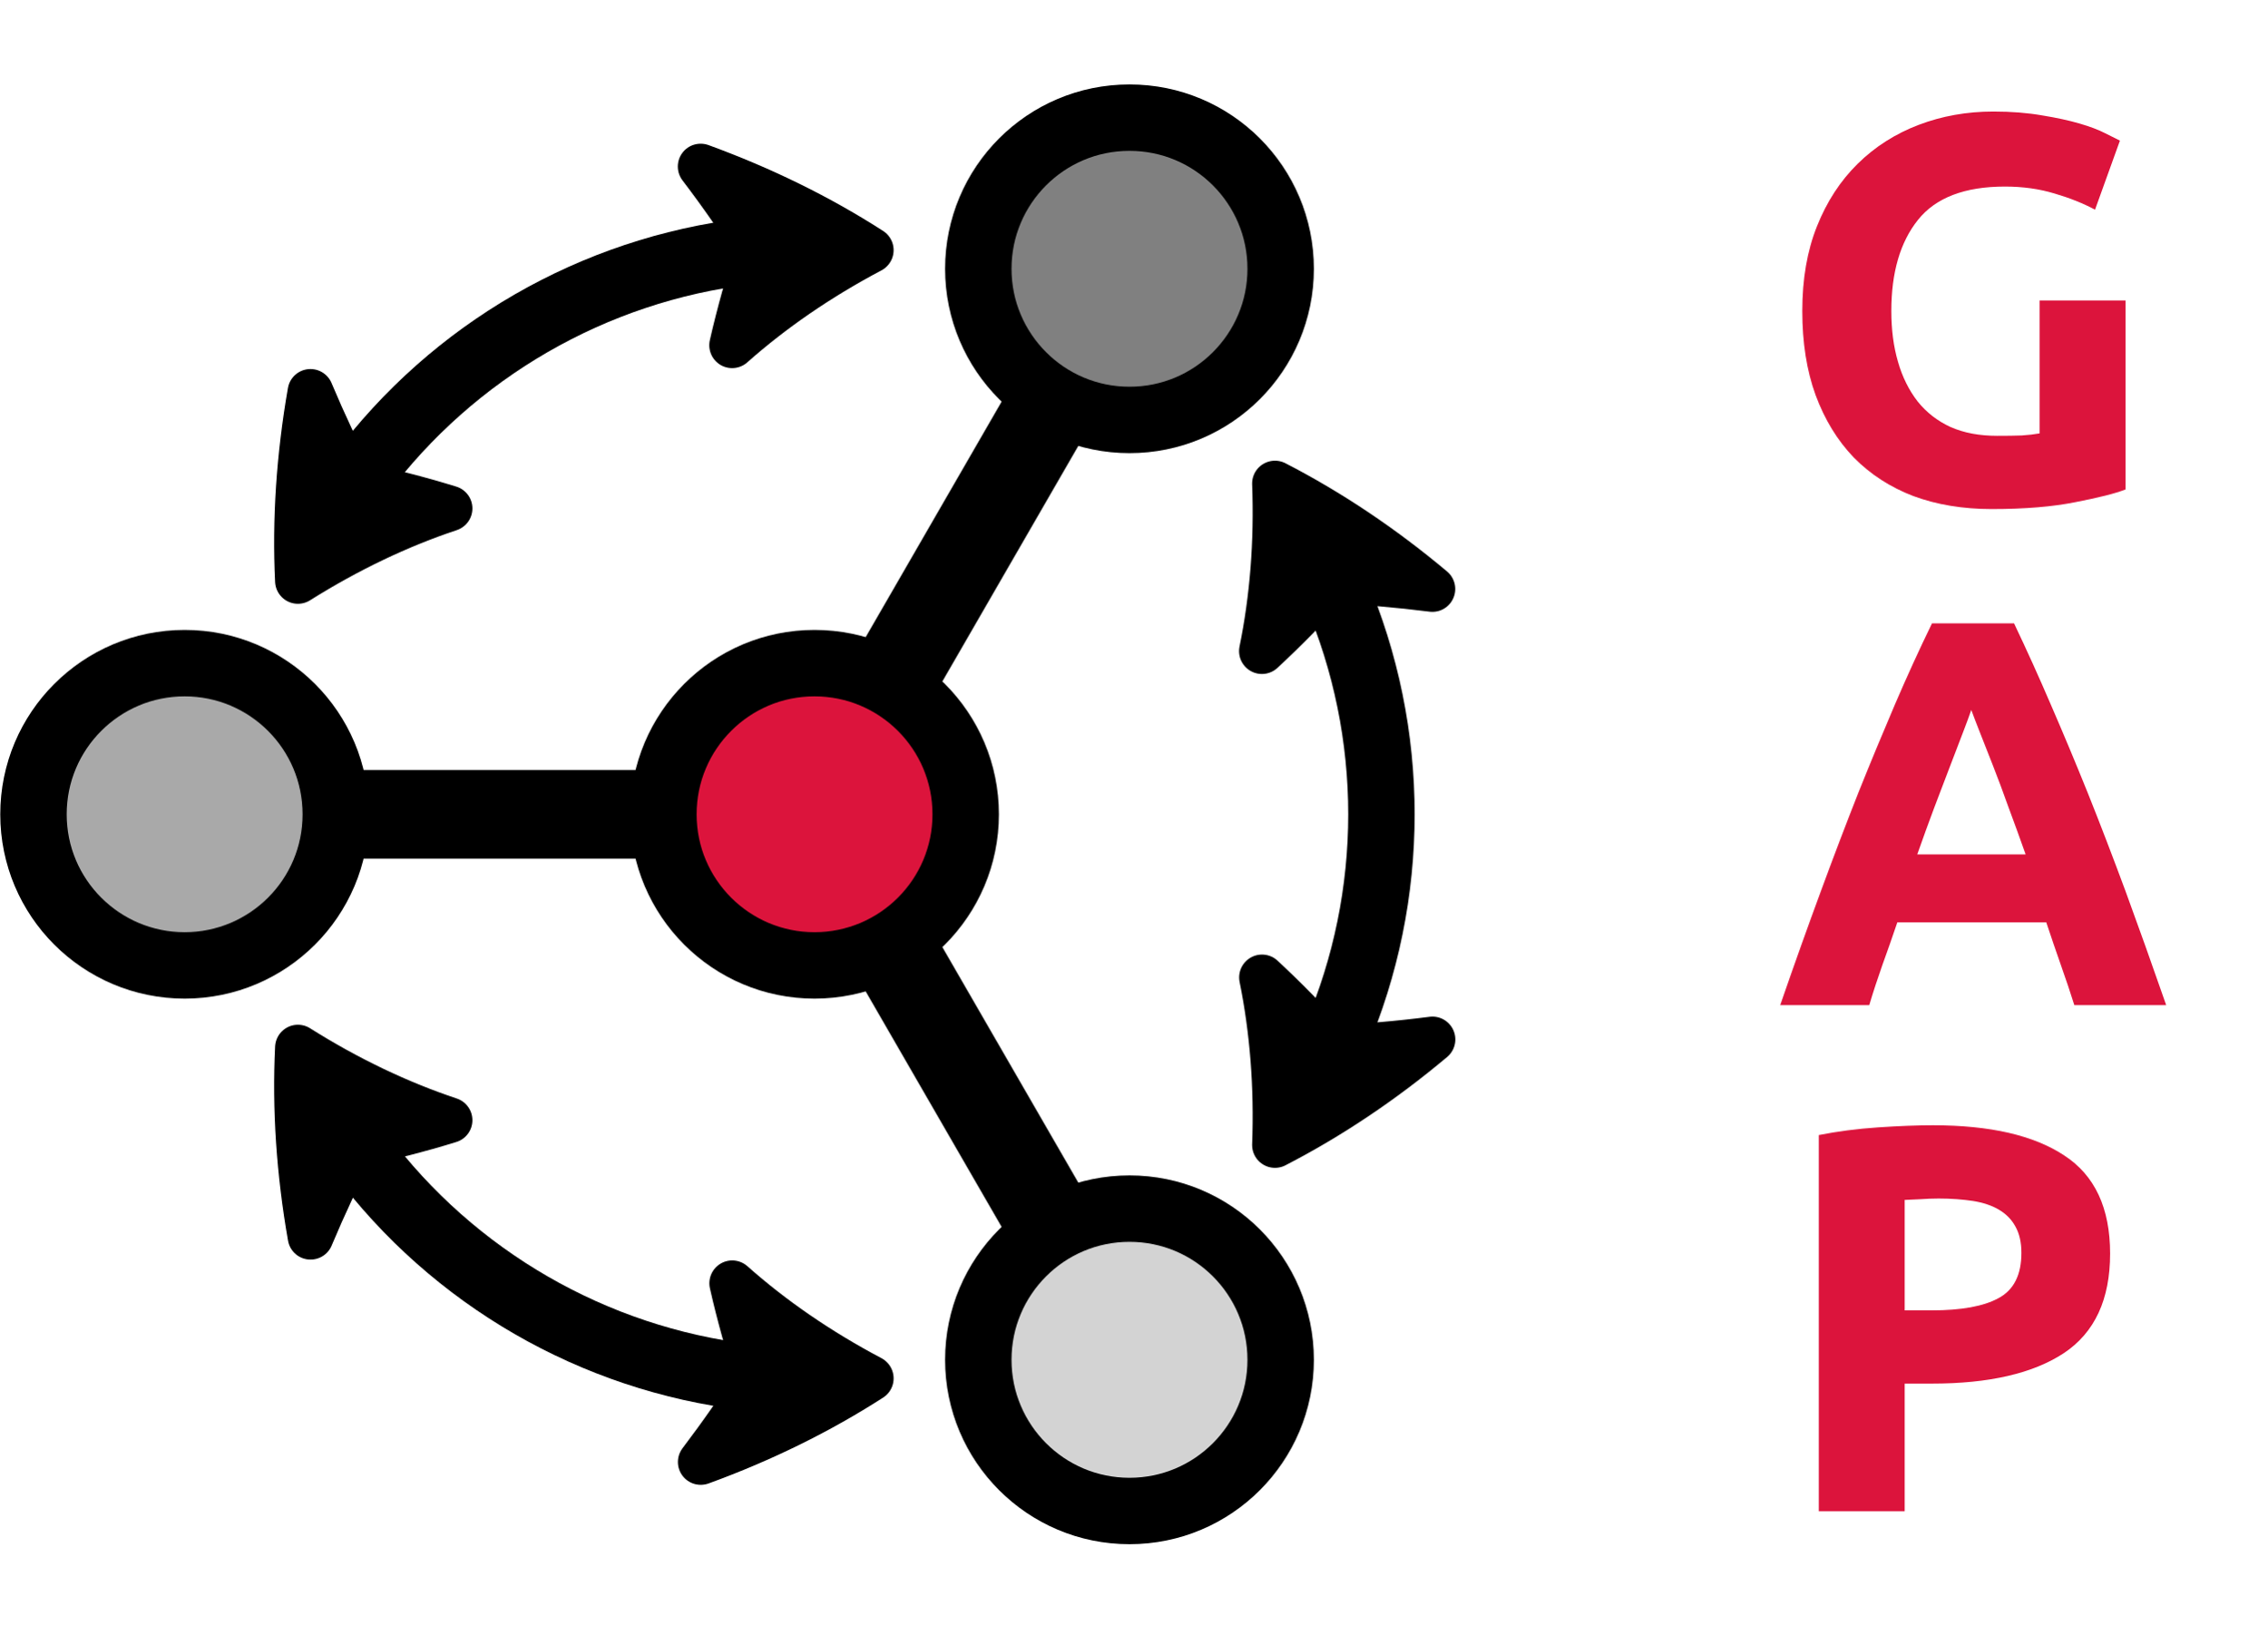
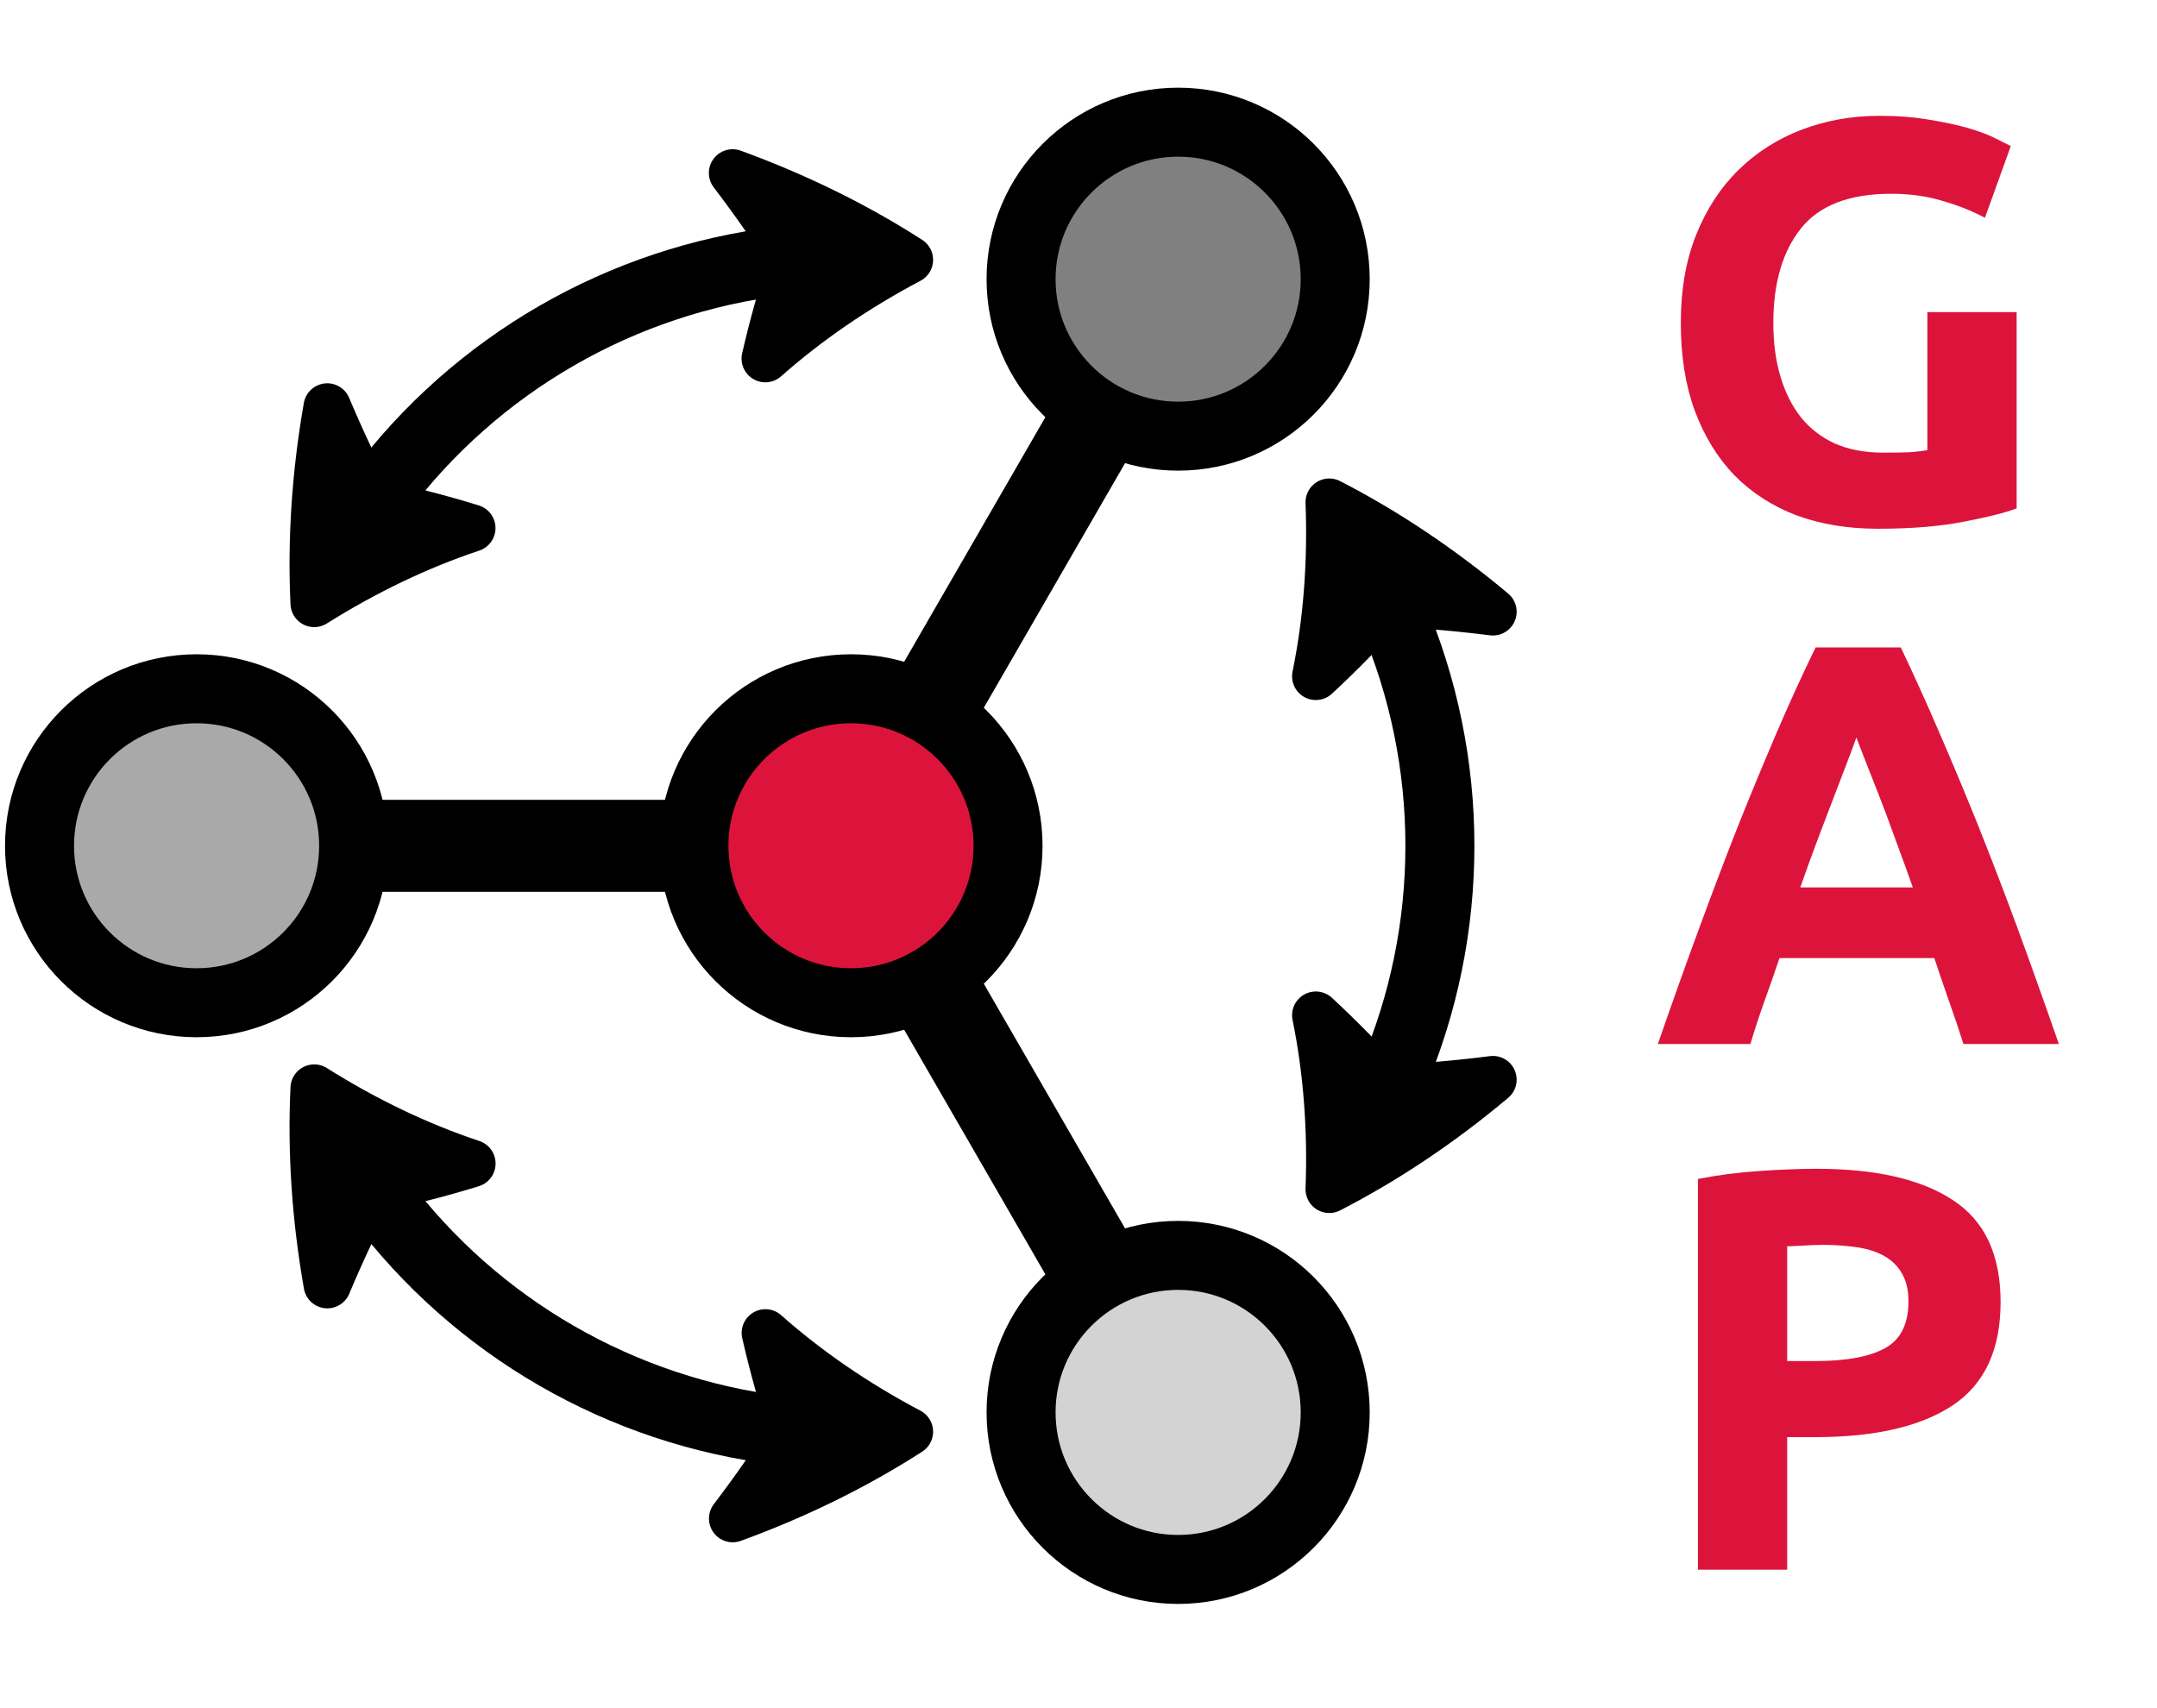
- <svg xmlns="http://www.w3.org/2000/svg" xmlns:xlink="http://www.w3.org/1999/xlink" width="101.041pt" height="73.288pt" viewBox="0 0 101.041 73.288">
+ <svg xmlns="http://www.w3.org/2000/svg" xmlns:xlink="http://www.w3.org/1999/xlink" width="92.537pt" height="73.288pt" viewBox="0 0 92.537 73.288">
  <defs>
    <g>
      <g id="glyph-0-0">
        <path d="M 10.266 -14.062 C 8.473 -14.062 7.18 -13.566 6.391 -12.578 C 5.598 -11.586 5.203 -10.234 5.203 -8.516 C 5.203 -7.68 5.301 -6.926 5.5 -6.25 C 5.695 -5.57 5.988 -4.984 6.375 -4.484 C 6.77 -3.992 7.258 -3.613 7.844 -3.344 C 8.438 -3.082 9.129 -2.953 9.922 -2.953 C 10.348 -2.953 10.711 -2.957 11.016 -2.969 C 11.316 -2.988 11.582 -3.02 11.812 -3.062 L 11.812 -8.984 L 15.641 -8.984 L 15.641 -0.562 C 15.18 -0.383 14.441 -0.195 13.422 0 C 12.41 0.207 11.16 0.312 9.672 0.312 C 8.391 0.312 7.227 0.117 6.188 -0.266 C 5.156 -0.66 4.27 -1.234 3.531 -1.984 C 2.801 -2.742 2.234 -3.672 1.828 -4.766 C 1.43 -5.859 1.234 -7.109 1.234 -8.516 C 1.234 -9.941 1.453 -11.203 1.891 -12.297 C 2.328 -13.391 2.93 -14.316 3.703 -15.078 C 4.473 -15.836 5.379 -16.414 6.422 -16.812 C 7.461 -17.207 8.57 -17.406 9.75 -17.406 C 10.551 -17.406 11.273 -17.348 11.922 -17.234 C 12.566 -17.129 13.117 -17.008 13.578 -16.875 C 14.047 -16.738 14.43 -16.594 14.734 -16.438 C 15.035 -16.289 15.254 -16.18 15.391 -16.109 L 14.281 -13.031 C 13.758 -13.312 13.16 -13.551 12.484 -13.75 C 11.805 -13.957 11.066 -14.062 10.266 -14.062 Z M 10.266 -14.062 " />
      </g>
      <g id="glyph-0-1">
        <path d="M 13.359 0 C 13.172 -0.594 12.969 -1.195 12.75 -1.812 C 12.531 -2.438 12.316 -3.062 12.109 -3.688 L 5.469 -3.688 C 5.258 -3.062 5.039 -2.438 4.812 -1.812 C 4.594 -1.195 4.395 -0.594 4.219 0 L 0.25 0 C 0.883 -1.832 1.488 -3.523 2.062 -5.078 C 2.633 -6.629 3.191 -8.094 3.734 -9.469 C 4.285 -10.844 4.828 -12.148 5.359 -13.391 C 5.891 -14.629 6.441 -15.836 7.016 -17.016 L 10.672 -17.016 C 11.234 -15.836 11.781 -14.629 12.312 -13.391 C 12.852 -12.148 13.398 -10.844 13.953 -9.469 C 14.504 -8.094 15.066 -6.629 15.641 -5.078 C 16.211 -3.523 16.816 -1.832 17.453 0 Z M 8.766 -13.156 C 8.68 -12.906 8.555 -12.566 8.391 -12.141 C 8.234 -11.723 8.047 -11.234 7.828 -10.672 C 7.617 -10.117 7.383 -9.504 7.125 -8.828 C 6.875 -8.16 6.617 -7.457 6.359 -6.719 L 11.188 -6.719 C 10.926 -7.457 10.672 -8.16 10.422 -8.828 C 10.18 -9.504 9.953 -10.117 9.734 -10.672 C 9.516 -11.234 9.32 -11.723 9.156 -12.141 C 8.988 -12.566 8.859 -12.906 8.766 -13.156 Z M 8.766 -13.156 " />
      </g>
      <g id="glyph-0-2">
        <path d="M 7.062 -17.203 C 9.602 -17.203 11.551 -16.754 12.906 -15.859 C 14.27 -14.973 14.953 -13.516 14.953 -11.484 C 14.953 -9.441 14.266 -7.961 12.891 -7.047 C 11.516 -6.141 9.551 -5.688 7 -5.688 L 5.797 -5.688 L 5.797 0 L 1.969 0 L 1.969 -16.766 C 2.801 -16.93 3.68 -17.047 4.609 -17.109 C 5.547 -17.172 6.363 -17.203 7.062 -17.203 Z M 7.312 -13.938 C 7.031 -13.938 6.754 -13.926 6.484 -13.906 C 6.223 -13.895 5.992 -13.883 5.797 -13.875 L 5.797 -8.953 L 7 -8.953 C 8.32 -8.953 9.316 -9.133 9.984 -9.5 C 10.66 -9.863 11 -10.535 11 -11.516 C 11 -11.984 10.91 -12.375 10.734 -12.688 C 10.566 -13 10.32 -13.25 10 -13.438 C 9.688 -13.625 9.301 -13.754 8.844 -13.828 C 8.383 -13.898 7.875 -13.938 7.312 -13.938 Z M 7.312 -13.938 " />
      </g>
    </g>
    <clipPath id="clip-0">
-       <path clip-rule="nonzero" d="M 0.012 0 L 100.078 0 L 100.078 72.582 L 0.012 72.582 Z M 0.012 0 " />
+       <path clip-rule="nonzero" d="M 0.215 0 L 91.863 0 L 91.863 72.582 L 0.215 72.582 Z M 0.215 0 " />
    </clipPath>
    <clipPath id="clip-1">
-       <path clip-rule="nonzero" d="M 0.012 0 L 100.078 0 L 100.078 72.582 L 0.012 72.582 Z M 0.012 0 " />
+       <path clip-rule="nonzero" d="M 0.215 0 L 91.863 0 L 91.863 72.582 L 0.215 72.582 Z M 0.215 0 " />
    </clipPath>
    <clipPath id="clip-2">
-       <path clip-rule="nonzero" d="M 0.012 0 L 85 0 L 85 72.582 L 0.012 72.582 Z M 0.012 0 " />
+       <path clip-rule="nonzero" d="M 0.215 0 L 86 0 L 86 72.582 L 0.215 72.582 Z M 0.215 0 " />
    </clipPath>
    <clipPath id="clip-3">
-       <path clip-rule="nonzero" d="M 0.012 0 L 57 0 L 57 72.582 L 0.012 72.582 Z M 0.012 0 " />
+       <path clip-rule="nonzero" d="M 1 0 L 91.863 0 L 91.863 61 L 1 61 Z M 1 0 " />
    </clipPath>
    <clipPath id="clip-4">
-       <path clip-rule="nonzero" d="M 1 12 L 99 12 L 99 72.582 L 1 72.582 Z M 1 12 " />
+       <path clip-rule="nonzero" d="M 0.215 0 L 58 0 L 58 72.582 L 0.215 72.582 Z M 0.215 0 " />
    </clipPath>
    <clipPath id="clip-5">
-       <path clip-rule="nonzero" d="M 0.012 0 L 76 0 L 76 64 L 0.012 64 Z M 0.012 0 " />
+       <path clip-rule="nonzero" d="M 1 12 L 91.863 12 L 91.863 72.582 L 1 72.582 Z M 1 12 " />
    </clipPath>
    <clipPath id="clip-6">
-       <path clip-rule="nonzero" d="M 0.012 9 L 76 9 L 76 72.582 L 0.012 72.582 Z M 0.012 9 " />
+       <path clip-rule="nonzero" d="M 0.215 0 L 76 0 L 76 64 L 0.215 64 Z M 0.215 0 " />
    </clipPath>
    <clipPath id="clip-7">
-       <path clip-rule="nonzero" d="M 17 0 L 100.078 0 L 100.078 72.582 L 17 72.582 Z M 17 0 " />
+       <path clip-rule="nonzero" d="M 0.215 9 L 76 9 L 76 72.582 L 0.215 72.582 Z M 0.215 9 " />
+     </clipPath>
+     <clipPath id="clip-8">
+       <path clip-rule="nonzero" d="M 17 0 L 91.863 0 L 91.863 72.582 L 17 72.582 Z M 17 0 " />
    </clipPath>
  </defs>
  <g clip-path="url(#clip-0)">
-     <path fill="none" stroke-width="3.985" stroke-linecap="butt" stroke-linejoin="miter" stroke="rgb(0%, 0%, 0%)" stroke-opacity="1" stroke-miterlimit="10" d="M 2.834 4.909 L 11.338 19.641 " transform="matrix(0.990378, 0, 0, -0.990378, 36.30263, 36.29142)" />
+     <path fill="none" stroke-width="3.985" stroke-linecap="butt" stroke-linejoin="miter" stroke="rgb(0%, 0%, 0%)" stroke-opacity="1" stroke-miterlimit="10" d="M 2.836 4.909 L 11.34 19.641 " transform="matrix(0.990378, 0, 0, -0.990378, 36.50733, 36.29142)" />
  </g>
-   <path fill="none" stroke-width="3.985" stroke-linecap="butt" stroke-linejoin="miter" stroke="rgb(0%, 0%, 0%)" stroke-opacity="1" stroke-miterlimit="10" d="M -5.67 -0.002 L -22.677 -0.002 " transform="matrix(0.990378, 0, 0, -0.990378, 36.30263, 36.29142)" />
+   <path fill="none" stroke-width="3.985" stroke-linecap="butt" stroke-linejoin="miter" stroke="rgb(0%, 0%, 0%)" stroke-opacity="1" stroke-miterlimit="10" d="M -5.671 -0.002 L -22.679 -0.002 " transform="matrix(0.990378, 0, 0, -0.990378, 36.50733, 36.29142)" />
  <g clip-path="url(#clip-1)">
-     <path fill="none" stroke-width="3.985" stroke-linecap="butt" stroke-linejoin="miter" stroke="rgb(0%, 0%, 0%)" stroke-opacity="1" stroke-miterlimit="10" d="M 2.834 -4.908 L 11.338 -19.64 " transform="matrix(0.990378, 0, 0, -0.990378, 36.30263, 36.29142)" />
+     <path fill="none" stroke-width="3.985" stroke-linecap="butt" stroke-linejoin="miter" stroke="rgb(0%, 0%, 0%)" stroke-opacity="1" stroke-miterlimit="10" d="M 2.836 -4.908 L 11.34 -19.64 " transform="matrix(0.990378, 0, 0, -0.990378, 36.50733, 36.29142)" />
  </g>
-   <path fill-rule="nonzero" fill="rgb(86.4%, 7.999%, 23.499%)" fill-opacity="1" d="M 43.039 36.293 C 43.039 32.57 40.023 29.555 36.301 29.555 C 32.582 29.555 29.566 32.57 29.566 36.293 C 29.566 40.012 32.582 43.027 36.301 43.027 C 40.023 43.027 43.039 40.012 43.039 36.293 Z M 43.039 36.293 " />
+   <path fill-rule="nonzero" fill="rgb(86.4%, 7.999%, 23.499%)" fill-opacity="1" d="M 43.246 36.293 C 43.246 32.57 40.23 29.555 36.508 29.555 C 32.785 29.555 29.77 32.57 29.77 36.293 C 29.77 40.012 32.785 43.027 36.508 43.027 C 40.23 43.027 43.246 40.012 43.246 36.293 Z M 43.246 36.293 " />
  <g clip-path="url(#clip-2)">
-     <path fill="none" stroke-width="2.989" stroke-linecap="butt" stroke-linejoin="miter" stroke="rgb(0%, 0%, 0%)" stroke-opacity="1" stroke-miterlimit="10" d="M 6.802 -0.002 C 6.802 3.757 3.757 6.802 -0.002 6.802 C -3.757 6.802 -6.802 3.757 -6.802 -0.002 C -6.802 -3.756 -3.757 -6.801 -0.002 -6.801 C 3.757 -6.801 6.802 -3.756 6.802 -0.002 Z M 6.802 -0.002 " transform="matrix(0.990378, 0, 0, -0.990378, 36.30263, 36.29142)" />
+     <path fill="none" stroke-width="2.989" stroke-linecap="butt" stroke-linejoin="miter" stroke="rgb(0%, 0%, 0%)" stroke-opacity="1" stroke-miterlimit="10" d="M 6.804 -0.002 C 6.804 3.757 3.759 6.802 0 6.802 C -3.758 6.802 -6.803 3.757 -6.803 -0.002 C -6.803 -3.756 -3.758 -6.801 0 -6.801 C 3.759 -6.801 6.804 -3.756 6.804 -0.002 Z M 6.804 -0.002 " transform="matrix(0.990378, 0, 0, -0.990378, 36.50733, 36.29142)" />
  </g>
-   <path fill-rule="nonzero" fill="rgb(50%, 50%, 50%)" fill-opacity="1" stroke-width="2.989" stroke-linecap="butt" stroke-linejoin="miter" stroke="rgb(0%, 0%, 0%)" stroke-opacity="1" stroke-miterlimit="10" d="M 20.977 24.547 C 20.977 28.306 17.932 31.351 14.174 31.351 C 10.415 31.351 7.37 28.306 7.37 24.547 C 7.37 20.792 10.415 17.747 14.174 17.747 C 17.932 17.747 20.977 20.792 20.977 24.547 Z M 20.977 24.547 " transform="matrix(0.990378, 0, 0, -0.990378, 36.30263, 36.29142)" />
-   <path fill-rule="nonzero" fill="rgb(66.399%, 66.399%, 66.399%)" fill-opacity="1" d="M 14.965 36.293 C 14.965 32.57 11.949 29.555 8.23 29.555 C 4.508 29.555 1.492 32.57 1.492 36.293 C 1.492 40.012 4.508 43.027 8.23 43.027 C 11.949 43.027 14.965 40.012 14.965 36.293 Z M 14.965 36.293 " />
+   <path fill-rule="nonzero" fill="rgb(50%, 50%, 50%)" fill-opacity="1" d="M 57.281 11.98 C 57.281 8.258 54.266 5.242 50.543 5.242 C 46.824 5.242 43.805 8.258 43.805 11.98 C 43.805 15.699 46.824 18.715 50.543 18.715 C 54.266 18.715 57.281 15.699 57.281 11.98 Z M 57.281 11.98 " />
  <g clip-path="url(#clip-3)">
-     <path fill="none" stroke-width="2.989" stroke-linecap="butt" stroke-linejoin="miter" stroke="rgb(0%, 0%, 0%)" stroke-opacity="1" stroke-miterlimit="10" d="M -21.545 -0.002 C -21.545 3.757 -24.59 6.802 -28.345 6.802 C -32.104 6.802 -35.149 3.757 -35.149 -0.002 C -35.149 -3.756 -32.104 -6.801 -28.345 -6.801 C -24.59 -6.801 -21.545 -3.756 -21.545 -0.002 Z M -21.545 -0.002 " transform="matrix(0.990378, 0, 0, -0.990378, 36.30263, 36.29142)" />
+     <path fill="none" stroke-width="2.989" stroke-linecap="butt" stroke-linejoin="miter" stroke="rgb(0%, 0%, 0%)" stroke-opacity="1" stroke-miterlimit="10" d="M 20.976 24.547 C 20.976 28.306 17.931 31.351 14.172 31.351 C 10.417 31.351 7.368 28.306 7.368 24.547 C 7.368 20.792 10.417 17.747 14.172 17.747 C 17.931 17.747 20.976 20.792 20.976 24.547 Z M 20.976 24.547 " transform="matrix(0.990378, 0, 0, -0.990378, 36.50733, 36.29142)" />
  </g>
-   <path fill-rule="nonzero" fill="rgb(82.799%, 82.799%, 82.799%)" fill-opacity="1" d="M 57.078 60.605 C 57.078 56.883 54.062 53.867 50.34 53.867 C 46.617 53.867 43.602 56.883 43.602 60.605 C 43.602 64.324 46.617 67.344 50.34 67.344 C 54.062 67.344 57.078 64.324 57.078 60.605 Z M 57.078 60.605 " />
+   <path fill-rule="nonzero" fill="rgb(66.399%, 66.399%, 66.399%)" fill-opacity="1" d="M 15.172 36.293 C 15.172 32.57 12.156 29.555 8.434 29.555 C 4.711 29.555 1.695 32.57 1.695 36.293 C 1.695 40.012 4.711 43.027 8.434 43.027 C 12.156 43.027 15.172 40.012 15.172 36.293 Z M 15.172 36.293 " />
  <g clip-path="url(#clip-4)">
-     <path fill="none" stroke-width="2.989" stroke-linecap="butt" stroke-linejoin="miter" stroke="rgb(0%, 0%, 0%)" stroke-opacity="1" stroke-miterlimit="10" d="M 20.977 -24.55 C 20.977 -20.791 17.932 -17.747 14.174 -17.747 C 10.415 -17.747 7.37 -20.791 7.37 -24.55 C 7.37 -28.305 10.415 -31.354 14.174 -31.354 C 17.932 -31.354 20.977 -28.305 20.977 -24.55 Z M 20.977 -24.55 " transform="matrix(0.990378, 0, 0, -0.990378, 36.30263, 36.29142)" />
+     <path fill="none" stroke-width="2.989" stroke-linecap="butt" stroke-linejoin="miter" stroke="rgb(0%, 0%, 0%)" stroke-opacity="1" stroke-miterlimit="10" d="M -21.543 -0.002 C -21.543 3.757 -24.588 6.802 -28.346 6.802 C -32.105 6.802 -35.15 3.757 -35.15 -0.002 C -35.15 -3.756 -32.105 -6.801 -28.346 -6.801 C -24.588 -6.801 -21.543 -3.756 -21.543 -0.002 Z M -21.543 -0.002 " transform="matrix(0.990378, 0, 0, -0.990378, 36.50733, 36.29142)" />
  </g>
+   <path fill-rule="nonzero" fill="rgb(82.799%, 82.799%, 82.799%)" fill-opacity="1" d="M 57.281 60.605 C 57.281 56.883 54.266 53.867 50.543 53.867 C 46.824 53.867 43.805 56.883 43.805 60.605 C 43.805 64.324 46.824 67.344 50.543 67.344 C 54.266 67.344 57.281 64.324 57.281 60.605 Z M 57.281 60.605 " />
  <g clip-path="url(#clip-5)">
-     <path fill="none" stroke-width="2.989" stroke-linecap="butt" stroke-linejoin="miter" stroke="rgb(0%, 0%, 0%)" stroke-opacity="1" stroke-miterlimit="10" d="M -3.019 25.336 C -9.945 24.512 -16.256 20.867 -20.433 15.282 " transform="matrix(0.990378, 0, 0, -0.990378, 36.30263, 36.29142)" />
+     <path fill="none" stroke-width="2.989" stroke-linecap="butt" stroke-linejoin="miter" stroke="rgb(0%, 0%, 0%)" stroke-opacity="1" stroke-miterlimit="10" d="M 20.976 -24.55 C 20.976 -20.791 17.931 -17.747 14.172 -17.747 C 10.417 -17.747 7.368 -20.791 7.368 -24.55 C 7.368 -28.305 10.417 -31.354 14.172 -31.354 C 17.931 -31.354 20.976 -28.305 20.976 -24.55 Z M 20.976 -24.55 " transform="matrix(0.990378, 0, 0, -0.990378, 36.50733, 36.29142)" />
  </g>
-   <path fill-rule="nonzero" fill="rgb(0%, 0%, 0%)" fill-opacity="1" stroke-width="2.057" stroke-linecap="butt" stroke-linejoin="round" stroke="rgb(0%, 0%, 0%)" stroke-opacity="1" stroke-miterlimit="10" d="M 2.53 25.387 C 0.219 26.874 -2.349 28.136 -5.125 29.15 C -4.191 27.923 -3.319 26.669 -2.51 25.391 C -2.984 23.967 -3.382 22.54 -3.709 21.108 C -1.899 22.713 0.195 24.153 2.53 25.387 Z M 2.53 25.387 " transform="matrix(0.990378, 0, 0, -0.990378, 36.30263, 36.29142)" />
-   <path fill-rule="nonzero" fill="rgb(0%, 0%, 0%)" fill-opacity="1" stroke-width="2.057" stroke-linecap="butt" stroke-linejoin="round" stroke="rgb(0%, 0%, 0%)" stroke-opacity="1" stroke-miterlimit="10" d="M -23.249 10.502 C -21.013 11.906 -18.721 12.999 -16.426 13.764 C -17.83 14.198 -19.269 14.564 -20.737 14.868 C -21.439 16.205 -22.089 17.59 -22.685 19.009 C -23.194 16.103 -23.383 13.247 -23.249 10.502 Z M -23.249 10.502 " transform="matrix(0.990378, 0, 0, -0.990378, 36.30263, 36.29142)" />
  <g clip-path="url(#clip-6)">
-     <path fill="none" stroke-width="2.989" stroke-linecap="butt" stroke-linejoin="miter" stroke="rgb(0%, 0%, 0%)" stroke-opacity="1" stroke-miterlimit="10" d="M -20.429 -15.281 C -16.252 -20.866 -9.945 -24.511 -3.019 -25.335 " transform="matrix(0.990378, 0, 0, -0.990378, 36.30263, 36.29142)" />
+     <path fill="none" stroke-width="2.989" stroke-linecap="butt" stroke-linejoin="miter" stroke="rgb(0%, 0%, 0%)" stroke-opacity="1" stroke-miterlimit="10" d="M -3.021 25.336 C -9.947 24.512 -16.254 20.867 -20.43 15.282 " transform="matrix(0.990378, 0, 0, -0.990378, 36.50733, 36.29142)" />
  </g>
-   <path fill-rule="nonzero" fill="rgb(0%, 0%, 0%)" fill-opacity="1" stroke-width="2.057" stroke-linecap="butt" stroke-linejoin="round" stroke="rgb(0%, 0%, 0%)" stroke-opacity="1" stroke-miterlimit="10" d="M -23.249 -10.501 C -23.383 -13.246 -23.194 -16.106 -22.681 -19.013 C -22.085 -17.593 -21.439 -16.208 -20.733 -14.867 C -19.265 -14.567 -17.83 -14.201 -16.426 -13.767 C -18.721 -13.002 -21.013 -11.909 -23.249 -10.501 Z M -23.249 -10.501 " transform="matrix(0.990378, 0, 0, -0.990378, 36.30263, 36.29142)" />
-   <path fill-rule="nonzero" fill="rgb(0%, 0%, 0%)" fill-opacity="1" stroke-width="2.057" stroke-linecap="butt" stroke-linejoin="round" stroke="rgb(0%, 0%, 0%)" stroke-opacity="1" stroke-miterlimit="10" d="M 2.53 -25.386 C 0.195 -24.152 -1.899 -22.712 -3.705 -21.107 C -3.382 -22.539 -2.98 -23.97 -2.51 -25.39 C -3.315 -26.668 -4.191 -27.923 -5.121 -29.149 C -2.349 -28.139 0.219 -26.873 2.53 -25.386 Z M 2.53 -25.386 " transform="matrix(0.990378, 0, 0, -0.990378, 36.30263, 36.29142)" />
+   <path fill-rule="nonzero" fill="rgb(0%, 0%, 0%)" fill-opacity="1" stroke-width="2.057" stroke-linecap="butt" stroke-linejoin="round" stroke="rgb(0%, 0%, 0%)" stroke-opacity="1" stroke-miterlimit="10" d="M 2.529 25.387 C 0.217 26.874 -2.35 28.136 -5.127 29.15 C -4.192 27.923 -3.317 26.669 -2.508 25.391 C -2.981 23.967 -3.384 22.54 -3.711 21.108 C -1.897 22.713 0.194 24.153 2.529 25.387 Z M 2.529 25.387 " transform="matrix(0.990378, 0, 0, -0.990378, 36.50733, 36.29142)" />
+   <path fill-rule="nonzero" fill="rgb(0%, 0%, 0%)" fill-opacity="1" stroke-width="2.057" stroke-linecap="butt" stroke-linejoin="round" stroke="rgb(0%, 0%, 0%)" stroke-opacity="1" stroke-miterlimit="10" d="M -23.251 10.502 C -21.014 11.906 -18.723 12.999 -16.427 13.764 C -17.831 14.198 -19.267 14.564 -20.734 14.868 C -21.44 16.205 -22.087 17.59 -22.687 19.009 C -23.195 16.103 -23.381 13.247 -23.251 10.502 Z M -23.251 10.502 " transform="matrix(0.990378, 0, 0, -0.990378, 36.50733, 36.29142)" />
  <g clip-path="url(#clip-7)">
-     <path fill="none" stroke-width="2.989" stroke-linecap="butt" stroke-linejoin="miter" stroke="rgb(0%, 0%, 0%)" stroke-opacity="1" stroke-miterlimit="10" d="M 23.45 -10.051 C 26.199 -3.642 26.199 3.643 23.45 10.052 " transform="matrix(0.990378, 0, 0, -0.990378, 36.30263, 36.29142)" />
+     <path fill="none" stroke-width="2.989" stroke-linecap="butt" stroke-linejoin="miter" stroke="rgb(0%, 0%, 0%)" stroke-opacity="1" stroke-miterlimit="10" d="M -20.43 -15.281 C -16.254 -20.866 -9.943 -24.511 -3.021 -25.335 " transform="matrix(0.990378, 0, 0, -0.990378, 36.50733, 36.29142)" />
  </g>
-   <path fill-rule="nonzero" fill="rgb(0%, 0%, 0%)" fill-opacity="1" stroke-width="2.057" stroke-linecap="butt" stroke-linejoin="round" stroke="rgb(0%, 0%, 0%)" stroke-opacity="1" stroke-miterlimit="10" d="M 20.721 -14.883 C 23.162 -13.625 25.545 -12.035 27.809 -10.134 C 26.278 -10.331 24.756 -10.462 23.245 -10.521 C 22.247 -9.401 21.214 -8.34 20.137 -7.342 C 20.618 -9.712 20.82 -12.244 20.721 -14.883 Z M 20.721 -14.883 " transform="matrix(0.990378, 0, 0, -0.990378, 36.30263, 36.29142)" />
-   <path fill-rule="nonzero" fill="rgb(0%, 0%, 0%)" fill-opacity="1" stroke-width="2.057" stroke-linecap="butt" stroke-linejoin="round" stroke="rgb(0%, 0%, 0%)" stroke-opacity="1" stroke-miterlimit="10" d="M 20.721 14.884 C 20.82 12.245 20.618 9.713 20.133 7.343 C 21.21 8.34 22.247 9.401 23.245 10.522 C 24.756 10.462 26.278 10.332 27.805 10.139 C 25.545 12.036 23.162 13.626 20.721 14.884 Z M 20.721 14.884 " transform="matrix(0.990378, 0, 0, -0.990378, 36.30263, 36.29142)" />
+   <path fill-rule="nonzero" fill="rgb(0%, 0%, 0%)" fill-opacity="1" stroke-width="2.057" stroke-linecap="butt" stroke-linejoin="round" stroke="rgb(0%, 0%, 0%)" stroke-opacity="1" stroke-miterlimit="10" d="M -23.251 -10.501 C -23.381 -13.246 -23.195 -16.106 -22.683 -19.013 C -22.087 -17.593 -21.436 -16.208 -20.734 -14.867 C -19.267 -14.567 -17.827 -14.201 -16.423 -13.767 C -18.723 -13.002 -21.014 -11.909 -23.251 -10.501 Z M -23.251 -10.501 " transform="matrix(0.990378, 0, 0, -0.990378, 36.50733, 36.29142)" />
+   <path fill-rule="nonzero" fill="rgb(0%, 0%, 0%)" fill-opacity="1" stroke-width="2.057" stroke-linecap="butt" stroke-linejoin="round" stroke="rgb(0%, 0%, 0%)" stroke-opacity="1" stroke-miterlimit="10" d="M 2.529 -25.386 C 0.194 -24.152 -1.897 -22.712 -3.707 -21.107 C -3.38 -22.539 -2.981 -23.97 -2.508 -25.39 C -3.317 -26.668 -4.188 -27.923 -5.123 -29.149 C -2.35 -28.139 0.217 -26.873 2.529 -25.386 Z M 2.529 -25.386 " transform="matrix(0.990378, 0, 0, -0.990378, 36.50733, 36.29142)" />
+   <g clip-path="url(#clip-8)">
+     <path fill="none" stroke-width="2.989" stroke-linecap="butt" stroke-linejoin="miter" stroke="rgb(0%, 0%, 0%)" stroke-opacity="1" stroke-miterlimit="10" d="M 23.453 -10.051 C 26.198 -3.642 26.198 3.643 23.449 10.052 " transform="matrix(0.990378, 0, 0, -0.990378, 36.50733, 36.29142)" />
+   </g>
+   <path fill-rule="nonzero" fill="rgb(0%, 0%, 0%)" fill-opacity="1" stroke-width="2.057" stroke-linecap="butt" stroke-linejoin="round" stroke="rgb(0%, 0%, 0%)" stroke-opacity="1" stroke-miterlimit="10" d="M 20.719 -14.883 C 23.165 -13.625 25.543 -12.035 27.807 -10.134 C 26.277 -10.331 24.754 -10.462 23.244 -10.521 C 22.25 -9.401 21.212 -8.34 20.136 -7.342 C 20.621 -9.712 20.818 -12.244 20.719 -14.883 Z M 20.719 -14.883 " transform="matrix(0.990378, 0, 0, -0.990378, 36.50733, 36.29142)" />
+   <path fill-rule="nonzero" fill="rgb(0%, 0%, 0%)" fill-opacity="1" stroke-width="2.057" stroke-linecap="butt" stroke-linejoin="round" stroke="rgb(0%, 0%, 0%)" stroke-opacity="1" stroke-miterlimit="10" d="M 20.719 14.884 C 20.818 12.245 20.621 9.713 20.136 7.343 C 21.212 8.34 22.25 9.401 23.244 10.522 C 24.754 10.462 26.277 10.332 27.807 10.139 C 25.543 12.036 23.165 13.626 20.719 14.884 Z M 20.719 14.884 " transform="matrix(0.990378, 0, 0, -0.990378, 36.50733, 36.29142)" />
  <g fill="rgb(86.4%, 7.999%, 23.499%)" fill-opacity="1">
-     <use xlink:href="#glyph-0-0" x="79.092" y="22.376" />
+     <use xlink:href="#glyph-0-0" x="70.874" y="22.376" />
  </g>
  <g fill="rgb(86.4%, 7.999%, 23.499%)" fill-opacity="1">
-     <use xlink:href="#glyph-0-1" x="79.092" y="44.798" />
+     <use xlink:href="#glyph-0-1" x="70.874" y="44.798" />
  </g>
  <g fill="rgb(86.4%, 7.999%, 23.499%)" fill-opacity="1">
-     <use xlink:href="#glyph-0-2" x="79.092" y="67.355" />
+     <use xlink:href="#glyph-0-2" x="70.874" y="67.355" />
  </g>
</svg>
